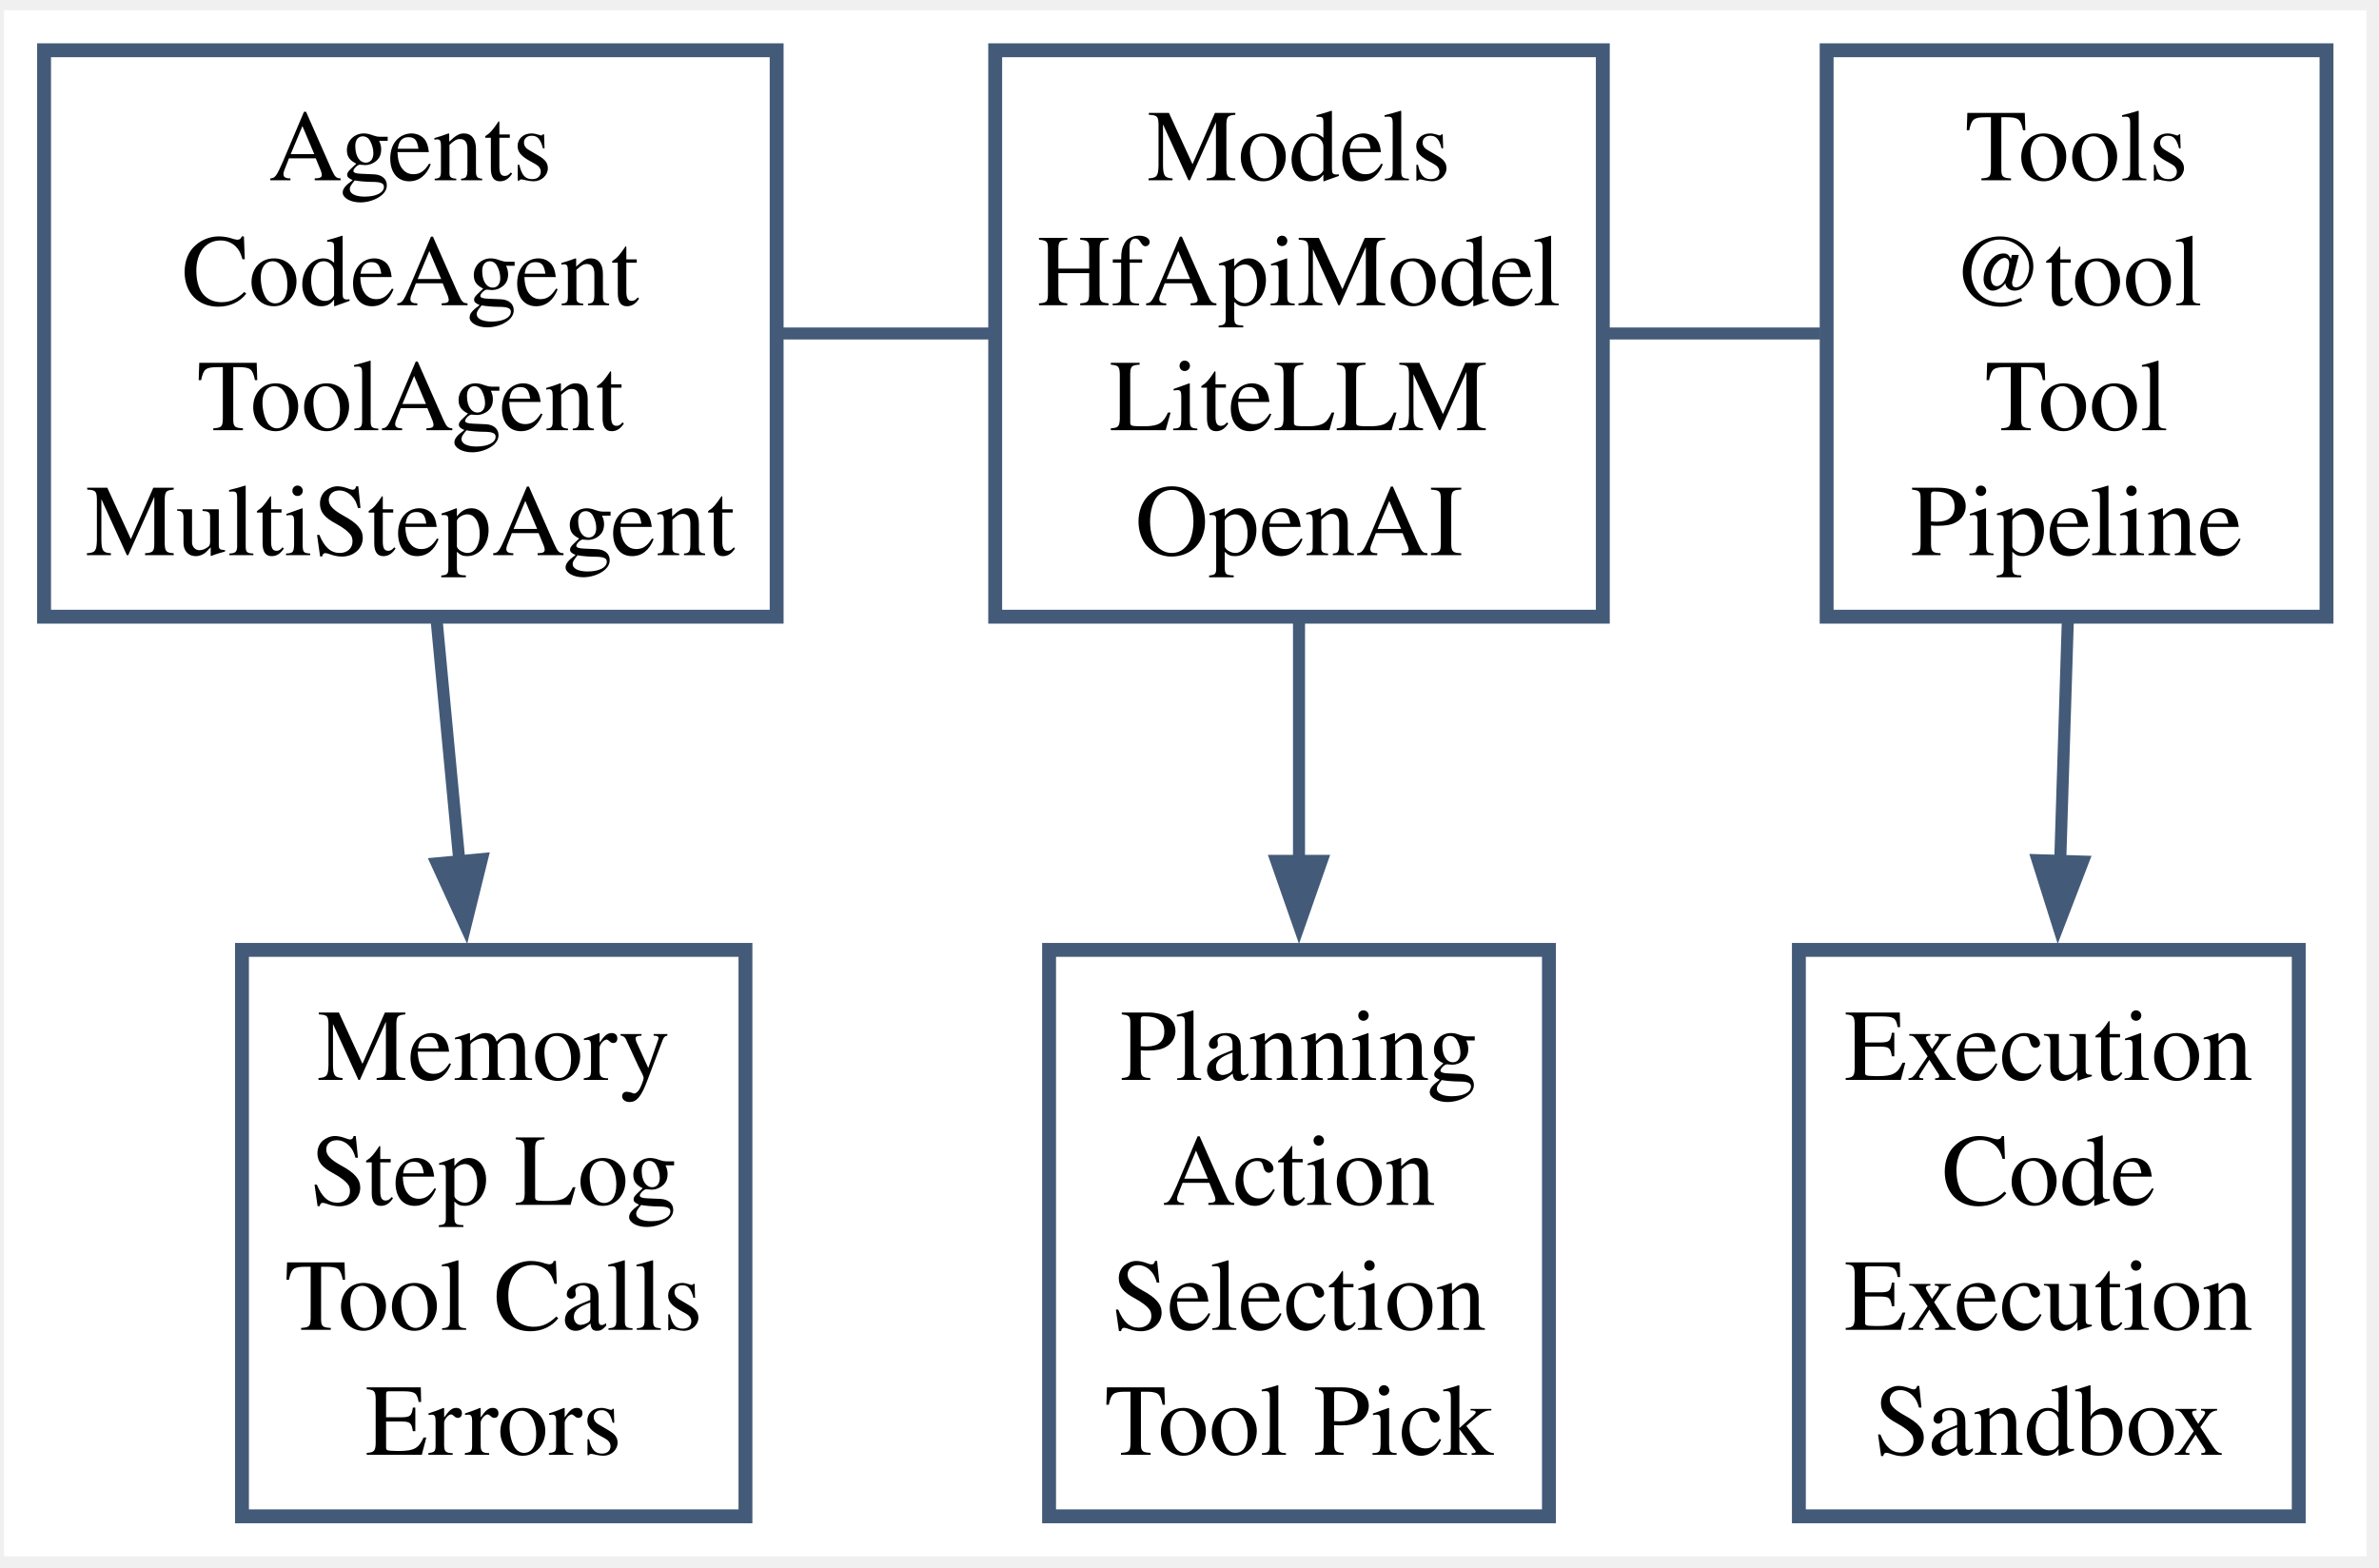
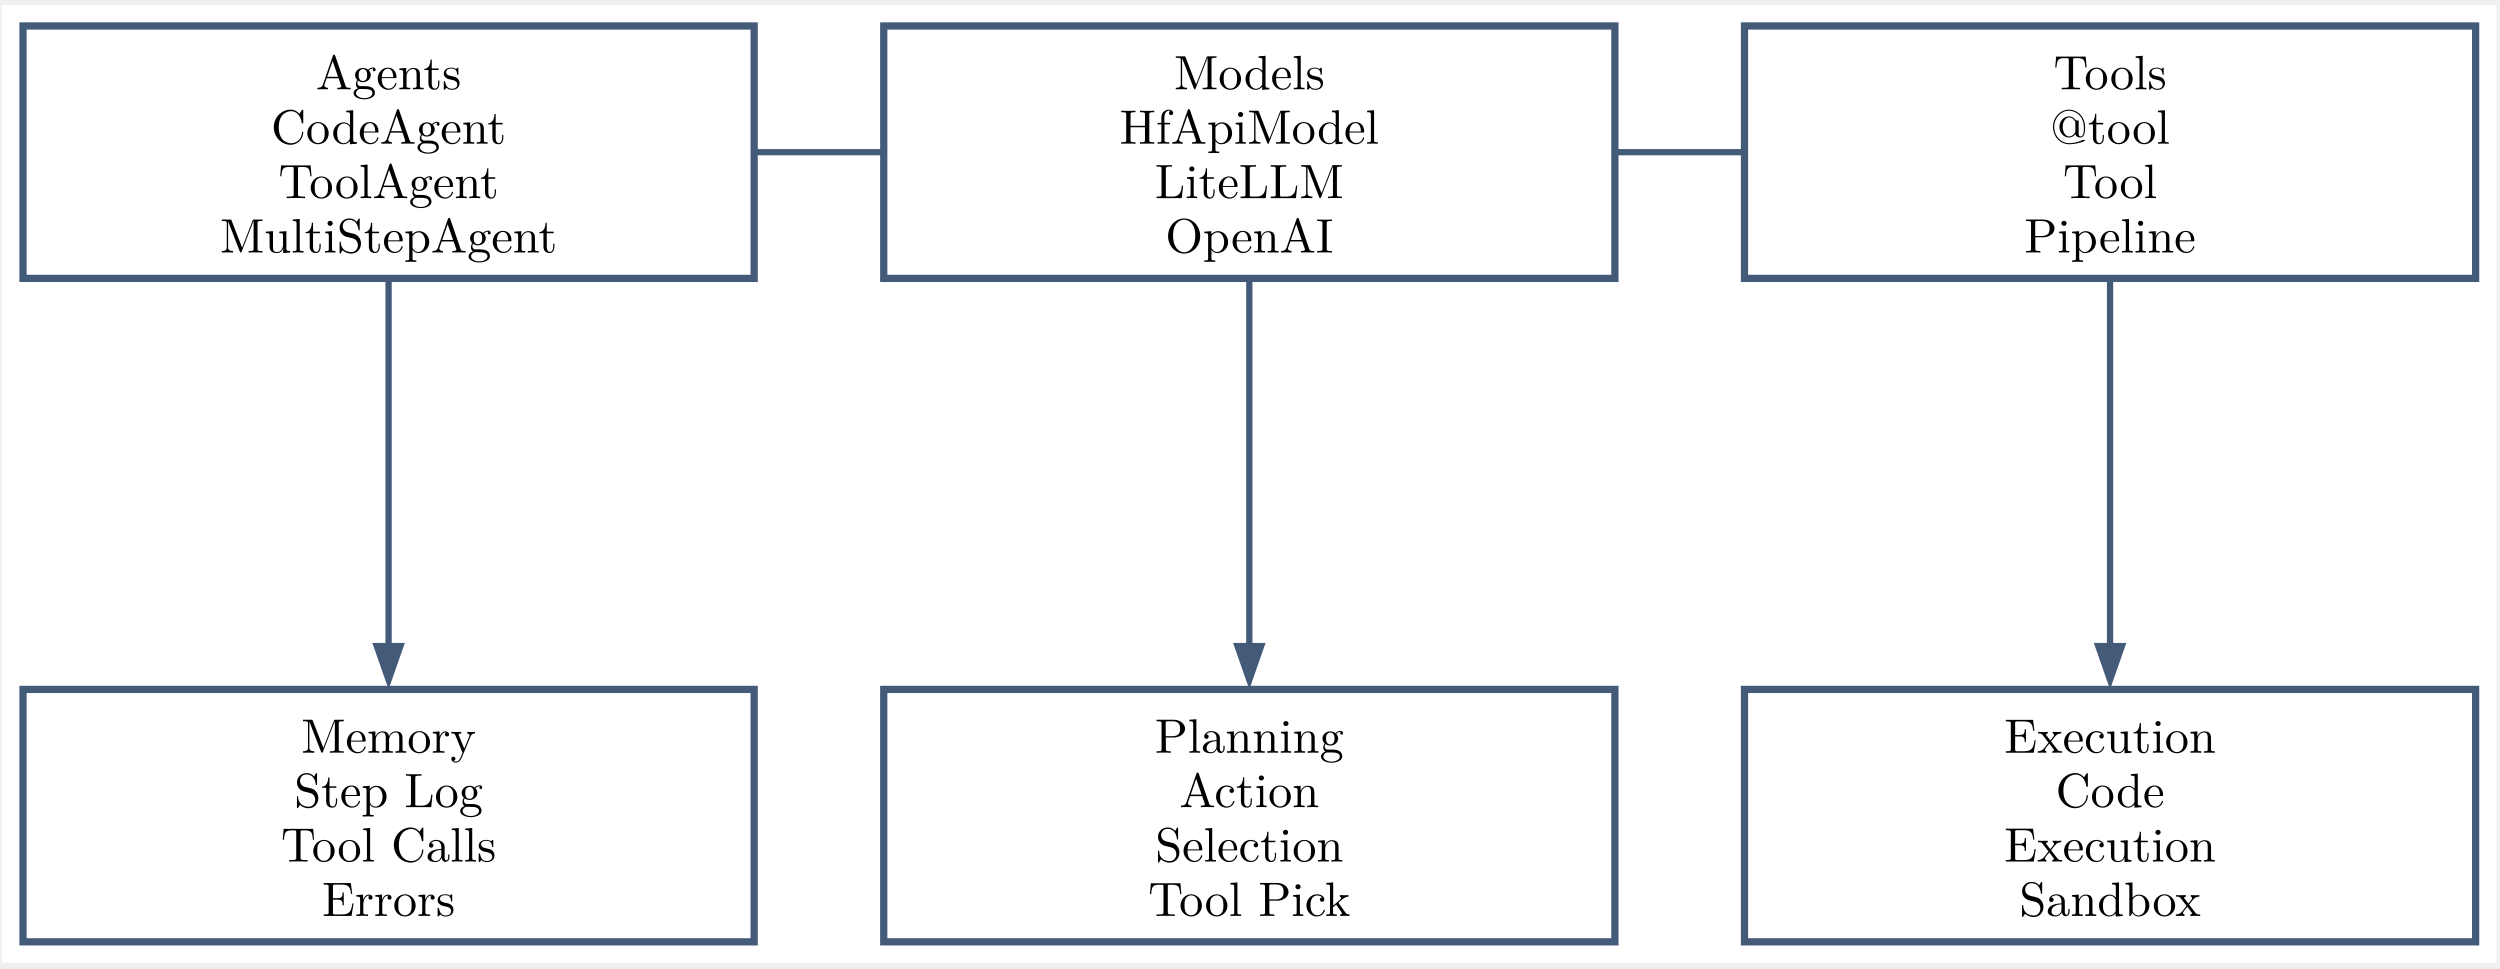
- <svg xmlns="http://www.w3.org/2000/svg" width="258pt" height="170pt" viewBox="1.00 1.00 257.00 168.00">
-   <g id="graph0" class="graph" transform="scale(1 1) rotate(0) translate(5.76 164.16)">
-     <polygon fill="#ffffff" stroke="none" points="-4.32,4.32 -4.32,-162.72 250.89,-162.72 250.89,4.32 -4.32,4.32" />
+ <svg xmlns="http://www.w3.org/2000/svg" width="519pt" height="201pt" viewBox="1.00 1.00 517.00 199.00">
+   <g id="graph0" class="graph" transform="scale(1 1) rotate(0) translate(5.76 195.16)">
+     <polygon fill="#ffffff" stroke="none" points="-4.32,4.32 -4.32,-193.72 511.52,-193.72 511.52,4.32 -4.32,4.32" />
    <g id="node1" class="node">
-       <polygon fill="#ffffff" stroke="#445a79" stroke-width="1.5" points="79.14,-158.4 0,-158.4 0,-97.2 79.14,-97.2 79.14,-158.4" />
-       <text xml:space="preserve" text-anchor="middle" x="39.57" y="-144.35" font-family="Times,serif" font-size="11.00">Agents</text>
-       <text xml:space="preserve" text-anchor="middle" x="39.57" y="-130.85" font-family="Times,serif" font-size="11.00">CodeAgent</text>
-       <text xml:space="preserve" text-anchor="middle" x="39.57" y="-117.35" font-family="Times,serif" font-size="11.00">ToolAgent</text>
-       <text xml:space="preserve" text-anchor="middle" x="39.57" y="-103.85" font-family="Times,serif" font-size="11.00">MultiStepAgent</text>
+       <polygon fill="#ffffff" stroke="#445a79" stroke-width="1.5" points="151.2,-189.4 0,-189.4 0,-137.2 151.2,-137.2 151.2,-189.4" />
+       <text xml:space="preserve" text-anchor="middle" x="75.6" y="-176.3" font-family="Latin Modern Roman" font-size="10.00">Agents</text>
+       <text xml:space="preserve" text-anchor="middle" x="75.6" y="-165.05" font-family="Latin Modern Roman" font-size="10.00">CodeAgent</text>
+       <text xml:space="preserve" text-anchor="middle" x="75.6" y="-153.8" font-family="Latin Modern Roman" font-size="10.00">ToolAgent</text>
+       <text xml:space="preserve" text-anchor="middle" x="75.6" y="-142.55" font-family="Latin Modern Roman" font-size="10.00">MultiStepAgent</text>
    </g>
    <g id="node2" class="node">
-       <polygon fill="#ffffff" stroke="#445a79" stroke-width="1.5" points="168.39,-158.4 102.75,-158.4 102.75,-97.2 168.39,-97.2 168.39,-158.4" />
-       <text xml:space="preserve" text-anchor="middle" x="135.57" y="-144.35" font-family="Times,serif" font-size="11.00">Models</text>
-       <text xml:space="preserve" text-anchor="middle" x="135.57" y="-130.85" font-family="Times,serif" font-size="11.00">HfApiModel</text>
-       <text xml:space="preserve" text-anchor="middle" x="135.57" y="-117.35" font-family="Times,serif" font-size="11.00">LiteLLM</text>
-       <text xml:space="preserve" text-anchor="middle" x="135.57" y="-103.85" font-family="Times,serif" font-size="11.00">OpenAI</text>
+       <polygon fill="#ffffff" stroke="#445a79" stroke-width="1.5" points="329.2,-189.4 178,-189.4 178,-137.2 329.2,-137.2 329.2,-189.4" />
+       <text xml:space="preserve" text-anchor="middle" x="253.6" y="-176.3" font-family="Latin Modern Roman" font-size="10.00">Models</text>
+       <text xml:space="preserve" text-anchor="middle" x="253.6" y="-165.05" font-family="Latin Modern Roman" font-size="10.00">HfApiModel</text>
+       <text xml:space="preserve" text-anchor="middle" x="253.6" y="-153.8" font-family="Latin Modern Roman" font-size="10.00">LiteLLM</text>
+       <text xml:space="preserve" text-anchor="middle" x="253.6" y="-142.55" font-family="Latin Modern Roman" font-size="10.00">OpenAI</text>
    </g>
    <g id="edge1" class="edge">
-       <path fill="none" stroke="#445a79" stroke-width="1.3" d="M79.64,-127.8C87.35,-127.8 98.33,-127.8 102.17,-127.8" />
+       <path fill="none" stroke="#445a79" stroke-width="1.3" d="M151.78,-163.3C159.86,-163.3 169.52,-163.3 177.59,-163.3" />
    </g>
    <g id="node4" class="node">
-       <polygon fill="#ffffff" stroke="#445a79" stroke-width="1.5" points="75.77,-61.2 21.38,-61.2 21.38,0 75.77,0 75.77,-61.2" />
-       <text xml:space="preserve" text-anchor="middle" x="48.57" y="-47.15" font-family="Times,serif" font-size="11.00">Memory</text>
-       <text xml:space="preserve" text-anchor="middle" x="48.57" y="-33.65" font-family="Times,serif" font-size="11.00">Step Log</text>
-       <text xml:space="preserve" text-anchor="middle" x="48.57" y="-20.15" font-family="Times,serif" font-size="11.00">Tool Calls</text>
-       <text xml:space="preserve" text-anchor="middle" x="48.57" y="-6.65" font-family="Times,serif" font-size="11.00">Errors</text>
+       <polygon fill="#ffffff" stroke="#445a79" stroke-width="1.5" points="151.2,-52.2 0,-52.2 0,0 151.2,0 151.2,-52.2" />
+       <text xml:space="preserve" text-anchor="middle" x="75.6" y="-39.1" font-family="Latin Modern Roman" font-size="10.00">Memory</text>
+       <text xml:space="preserve" text-anchor="middle" x="75.6" y="-27.85" font-family="Latin Modern Roman" font-size="10.00">Step Log</text>
+       <text xml:space="preserve" text-anchor="middle" x="75.6" y="-16.6" font-family="Latin Modern Roman" font-size="10.00">Tool Calls</text>
+       <text xml:space="preserve" text-anchor="middle" x="75.6" y="-5.35" font-family="Latin Modern Roman" font-size="10.00">Errors</text>
    </g>
    <g id="edge3" class="edge">
-       <path fill="none" stroke="#445a79" stroke-width="1.3" d="M42.42,-96.68C43.2,-88.43 44.05,-79.37 44.87,-70.7" />
-       <polygon fill="#445a79" stroke="#445a79" stroke-width="1.3" points="47.3,-71.01 45.52,-63.81 42.43,-70.55 47.3,-71.01" />
+       <path fill="none" stroke="#445a79" stroke-width="1.3" d="M75.6,-137.2C75.6,-137.2 75.6,-82.69 75.6,-60.98" />
+       <polygon fill="#445a79" stroke="#445a79" stroke-width="1.3" points="78.05,-61.17 75.6,-54.17 73.15,-61.17 78.05,-61.17" />
    </g>
    <g id="node3" class="node">
-       <polygon fill="#ffffff" stroke="#445a79" stroke-width="1.5" points="246.57,-158.4 192.57,-158.4 192.57,-97.2 246.57,-97.2 246.57,-158.4" />
-       <text xml:space="preserve" text-anchor="middle" x="219.57" y="-144.35" font-family="Times,serif" font-size="11.00">Tools</text>
-       <text xml:space="preserve" text-anchor="middle" x="219.57" y="-130.85" font-family="Times,serif" font-size="11.00">@tool</text>
-       <text xml:space="preserve" text-anchor="middle" x="219.57" y="-117.35" font-family="Times,serif" font-size="11.00">Tool</text>
-       <text xml:space="preserve" text-anchor="middle" x="219.57" y="-103.85" font-family="Times,serif" font-size="11.00">Pipeline</text>
+       <polygon fill="#ffffff" stroke="#445a79" stroke-width="1.5" points="507.2,-189.4 356,-189.4 356,-137.2 507.2,-137.2 507.2,-189.4" />
+       <text xml:space="preserve" text-anchor="middle" x="431.6" y="-176.3" font-family="Latin Modern Roman" font-size="10.00">Tools</text>
+       <text xml:space="preserve" text-anchor="middle" x="431.6" y="-165.05" font-family="Latin Modern Roman" font-size="10.00">@tool</text>
+       <text xml:space="preserve" text-anchor="middle" x="431.6" y="-153.8" font-family="Latin Modern Roman" font-size="10.00">Tool</text>
+       <text xml:space="preserve" text-anchor="middle" x="431.6" y="-142.55" font-family="Latin Modern Roman" font-size="10.00">Pipeline</text>
    </g>
    <g id="edge2" class="edge">
-       <path fill="none" stroke="#445a79" stroke-width="1.3" d="M168.97,-127.8C177.11,-127.8 191.57,-127.8 191.57,-127.8 191.57,-127.8 191.68,-127.8 191.88,-127.8" />
+       <path fill="none" stroke="#445a79" stroke-width="1.3" d="M329.78,-163.3C337.86,-163.3 347.52,-163.3 355.59,-163.3" />
    </g>
    <g id="node5" class="node">
-       <polygon fill="#ffffff" stroke="#445a79" stroke-width="1.5" points="162.57,-61.2 108.57,-61.2 108.57,0 162.57,0 162.57,-61.2" />
-       <text xml:space="preserve" text-anchor="middle" x="135.57" y="-47.15" font-family="Times,serif" font-size="11.00">Planning</text>
-       <text xml:space="preserve" text-anchor="middle" x="135.57" y="-33.65" font-family="Times,serif" font-size="11.00">Action</text>
-       <text xml:space="preserve" text-anchor="middle" x="135.57" y="-20.15" font-family="Times,serif" font-size="11.00">Selection</text>
-       <text xml:space="preserve" text-anchor="middle" x="135.57" y="-6.65" font-family="Times,serif" font-size="11.00">Tool Pick</text>
+       <polygon fill="#ffffff" stroke="#445a79" stroke-width="1.5" points="329.2,-52.2 178,-52.2 178,0 329.2,0 329.2,-52.2" />
+       <text xml:space="preserve" text-anchor="middle" x="253.6" y="-39.1" font-family="Latin Modern Roman" font-size="10.00">Planning</text>
+       <text xml:space="preserve" text-anchor="middle" x="253.6" y="-27.85" font-family="Latin Modern Roman" font-size="10.00">Action</text>
+       <text xml:space="preserve" text-anchor="middle" x="253.6" y="-16.6" font-family="Latin Modern Roman" font-size="10.00">Selection</text>
+       <text xml:space="preserve" text-anchor="middle" x="253.6" y="-5.35" font-family="Latin Modern Roman" font-size="10.00">Tool Pick</text>
    </g>
    <g id="edge4" class="edge">
-       <path fill="none" stroke="#445a79" stroke-width="1.3" d="M135.57,-96.68C135.57,-88.43 135.57,-79.37 135.57,-70.7" />
-       <polygon fill="#445a79" stroke="#445a79" stroke-width="1.3" points="138.02,-70.82 135.57,-63.82 133.12,-70.82 138.02,-70.82" />
+       <path fill="none" stroke="#445a79" stroke-width="1.3" d="M253.6,-137.2C253.6,-137.2 253.6,-82.69 253.6,-60.98" />
+       <polygon fill="#445a79" stroke="#445a79" stroke-width="1.3" points="256.05,-61.17 253.6,-54.17 251.15,-61.17 256.05,-61.17" />
    </g>
    <g id="node6" class="node">
-       <polygon fill="#ffffff" stroke="#445a79" stroke-width="1.5" points="243.57,-61.2 189.57,-61.2 189.57,0 243.57,0 243.57,-61.2" />
-       <text xml:space="preserve" text-anchor="middle" x="216.57" y="-47.15" font-family="Times,serif" font-size="11.00">Execution</text>
-       <text xml:space="preserve" text-anchor="middle" x="216.57" y="-33.65" font-family="Times,serif" font-size="11.00">Code</text>
-       <text xml:space="preserve" text-anchor="middle" x="216.57" y="-20.15" font-family="Times,serif" font-size="11.00">Execution</text>
-       <text xml:space="preserve" text-anchor="middle" x="216.57" y="-6.65" font-family="Times,serif" font-size="11.00">Sandbox</text>
+       <polygon fill="#ffffff" stroke="#445a79" stroke-width="1.5" points="507.2,-52.2 356,-52.2 356,0 507.2,0 507.2,-52.2" />
+       <text xml:space="preserve" text-anchor="middle" x="431.6" y="-39.1" font-family="Latin Modern Roman" font-size="10.00">Execution</text>
+       <text xml:space="preserve" text-anchor="middle" x="431.6" y="-27.85" font-family="Latin Modern Roman" font-size="10.00">Code</text>
+       <text xml:space="preserve" text-anchor="middle" x="431.6" y="-16.6" font-family="Latin Modern Roman" font-size="10.00">Execution</text>
+       <text xml:space="preserve" text-anchor="middle" x="431.6" y="-5.35" font-family="Latin Modern Roman" font-size="10.00">Sandbox</text>
    </g>
    <g id="edge5" class="edge">
-       <path fill="none" stroke="#445a79" stroke-width="1.3" d="M218.62,-96.68C218.36,-88.43 218.08,-79.37 217.8,-70.7" />
-       <polygon fill="#445a79" stroke="#445a79" stroke-width="1.3" points="220.25,-70.74 217.59,-63.82 215.36,-70.89 220.25,-70.74" />
+       <path fill="none" stroke="#445a79" stroke-width="1.3" d="M431.6,-137.2C431.6,-137.2 431.6,-82.69 431.6,-60.98" />
+       <polygon fill="#445a79" stroke="#445a79" stroke-width="1.3" points="434.05,-61.17 431.6,-54.17 429.15,-61.17 434.05,-61.17" />
    </g>
  </g>
</svg>
